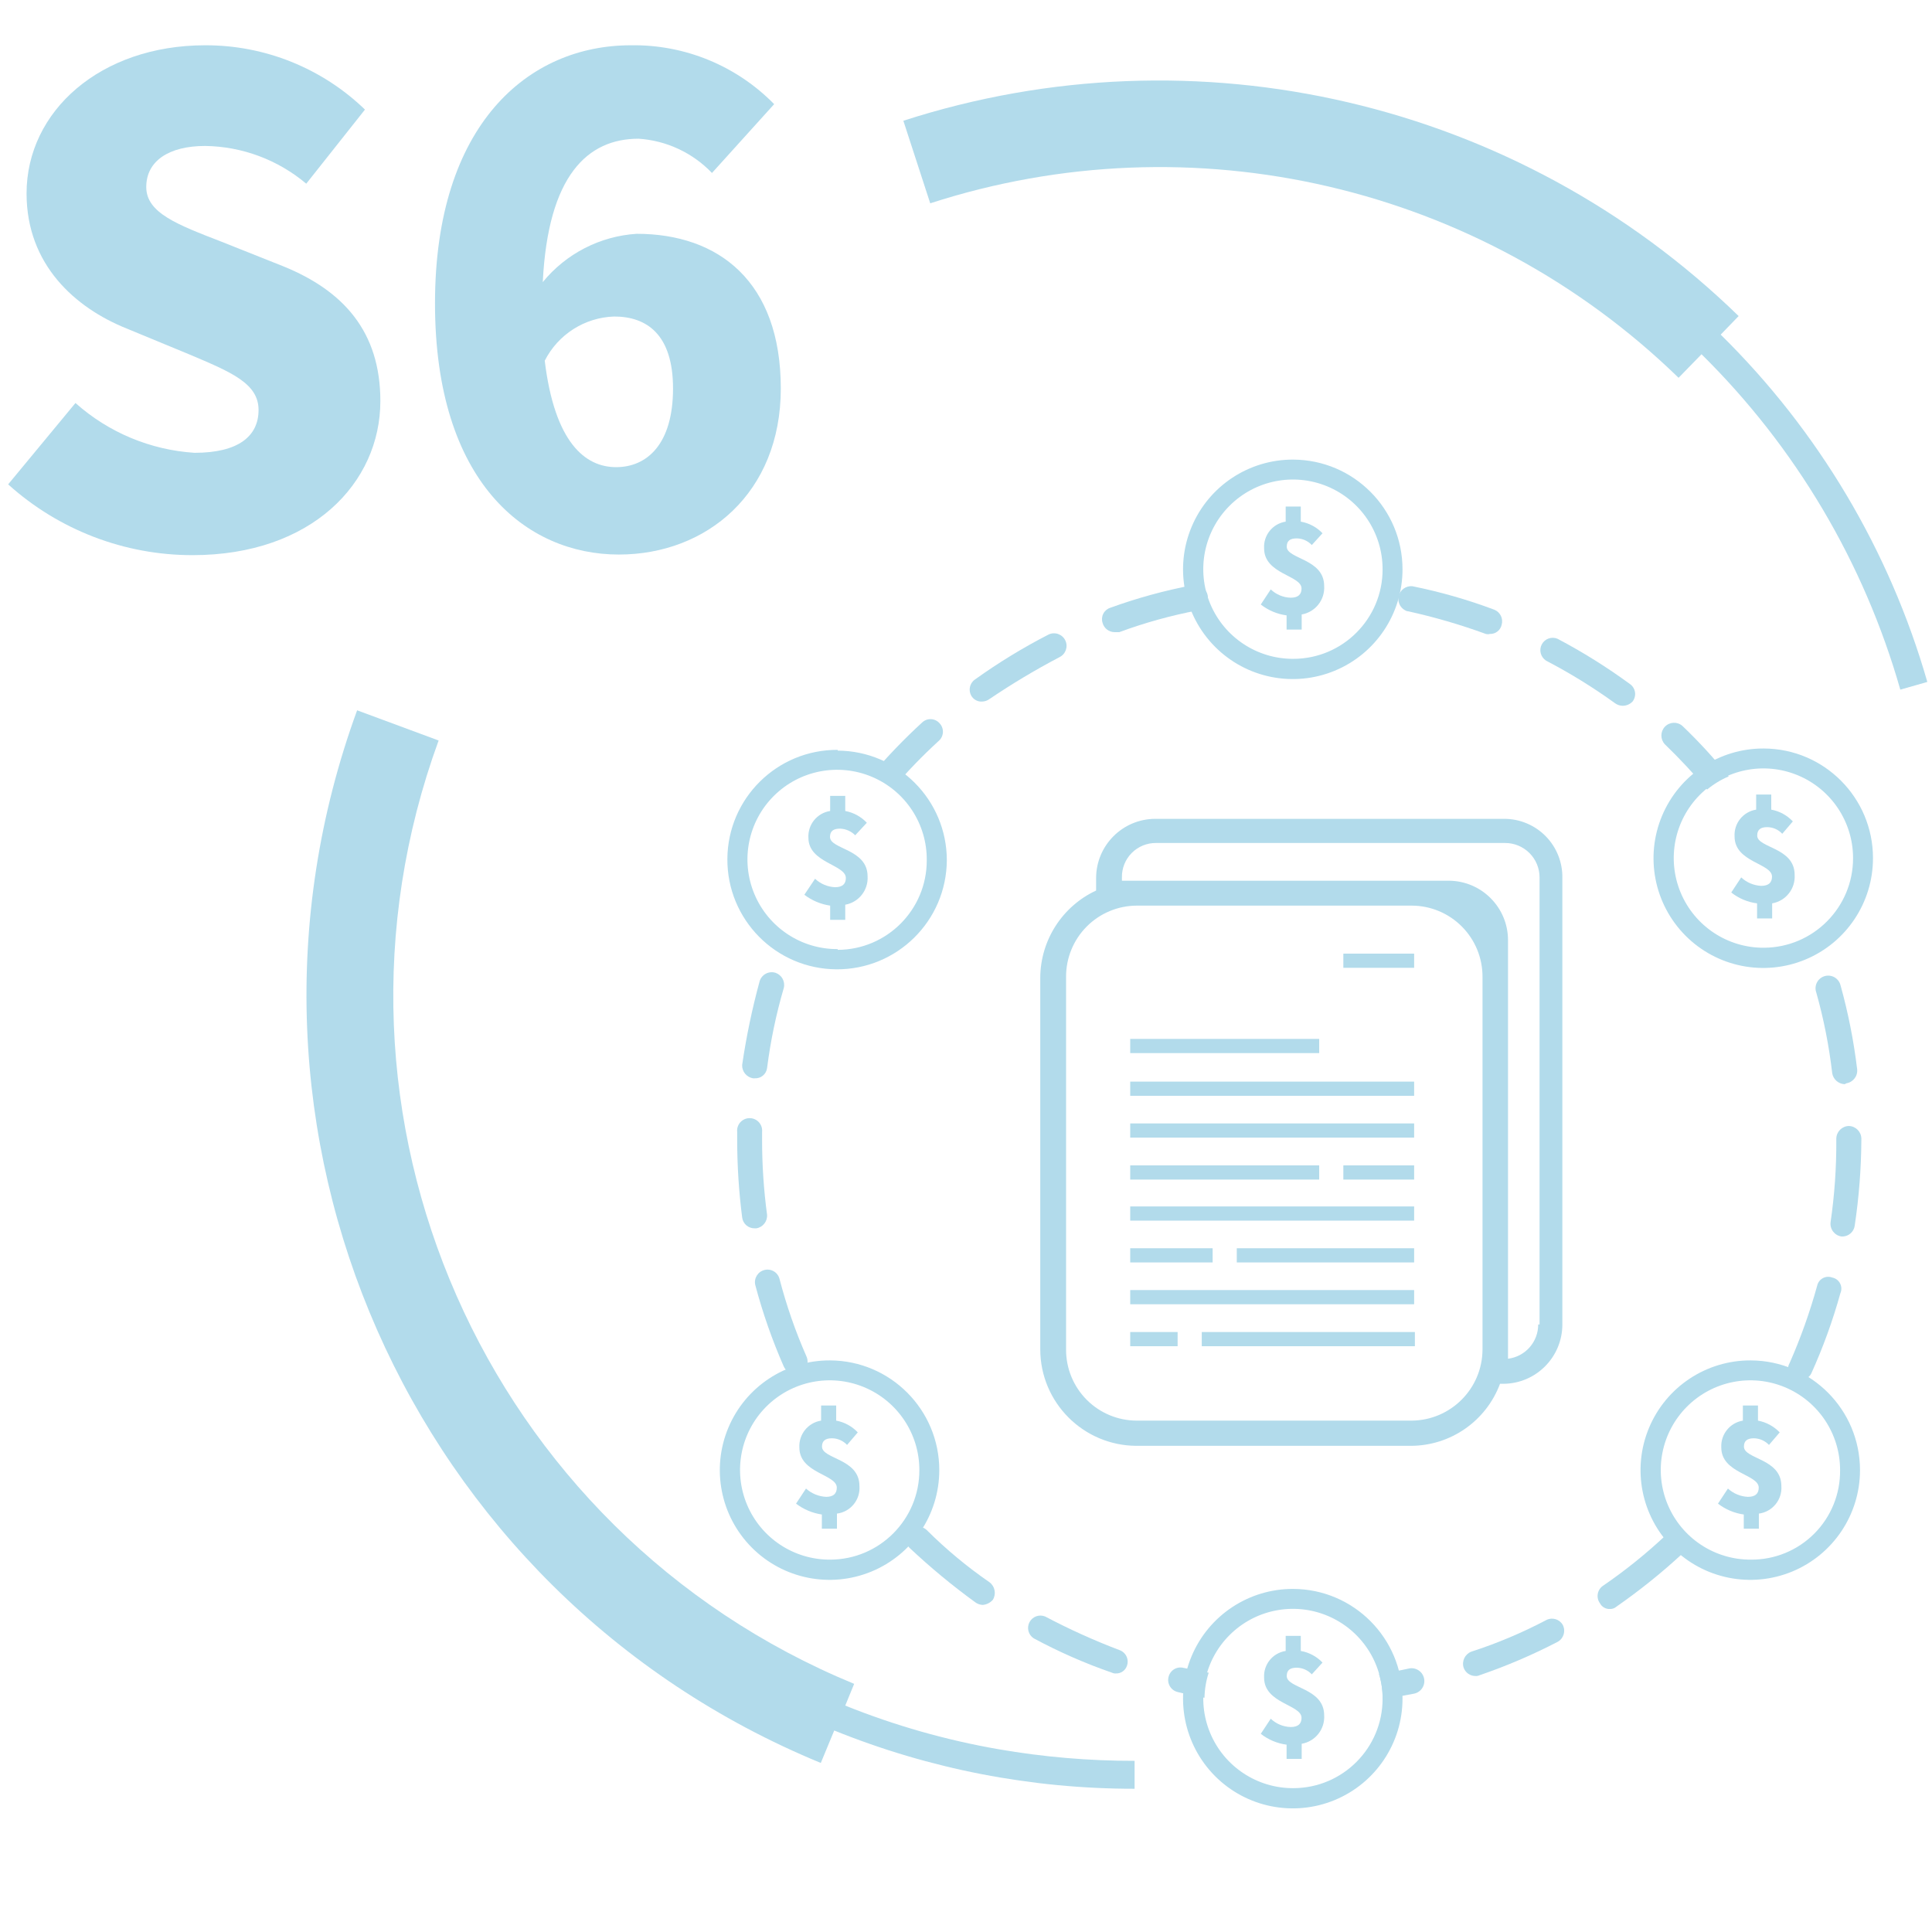
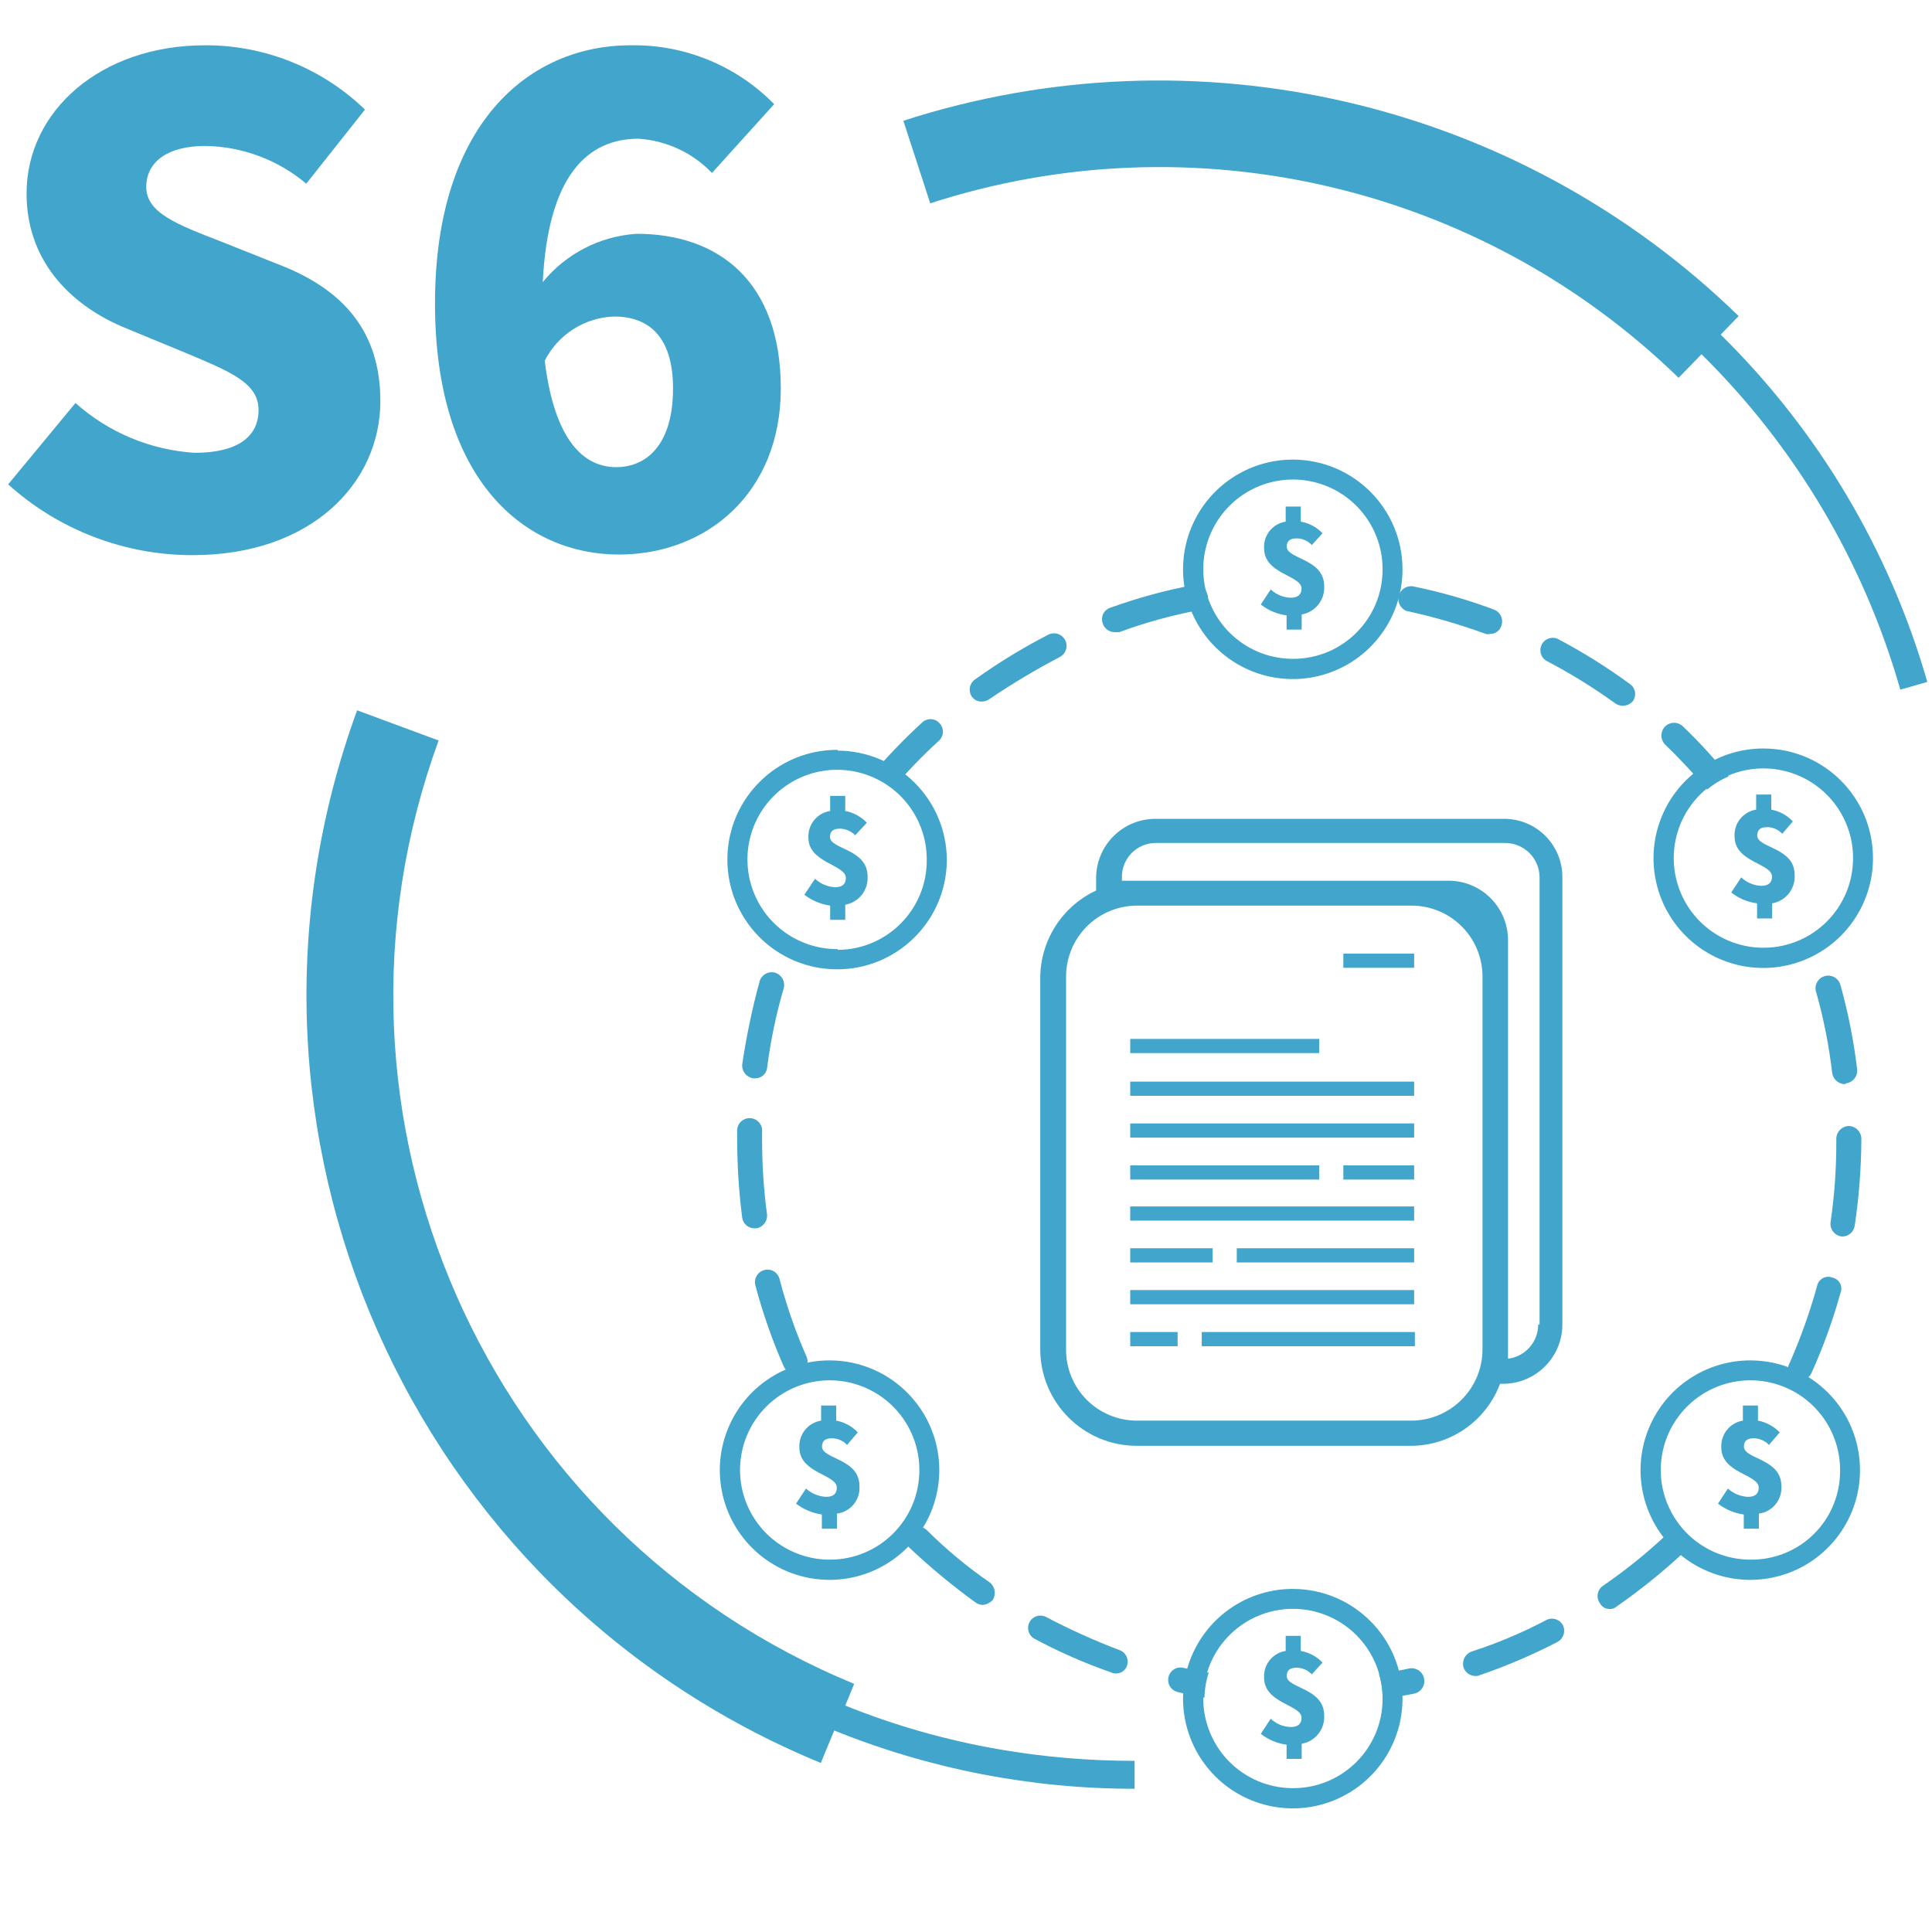
- <svg xmlns="http://www.w3.org/2000/svg" viewBox="0 0 128 128">
+ <svg xmlns="http://www.w3.org/2000/svg" version="1.1" viewBox="0 0 128 128">
  <defs>
-     <style>
- 			.cls-1{fill:#B2DBEB;}
- 		</style>
+     <style>.cls-1{fill:#42a5cc;}</style>
  </defs>
-   <g id="botones_light" data-name="botones light">
-     <g id="ico_s6">
+   <g fill="#42a5cc" data-name="botones light">
+     <g fill="#42a5cc">
      <path class="cls-1" d="M.54,32.09,5,26.7A13.11,13.11,0,0,0,12.89,30c2.89,0,4.24-1.09,4.24-2.84s-1.79-2.5-4.59-3.68L8.38,21.76C5,20.4,1.76,17.55,1.76,12.82,1.76,7.35,6.67,3,13.59,3A15.17,15.17,0,0,1,24.18,7.26l-3.89,4.91a10.61,10.61,0,0,0-6.7-2.5c-2.41,0-3.9,1-3.9,2.72s2.06,2.49,5,3.63l4.07,1.62c4,1.62,6.44,4.34,6.44,8.93,0,5.43-4.56,10.21-12.44,10.21A18.22,18.22,0,0,1,.54,32.09Z" />
      <path class="cls-1" d="M47.17,11.46a7.4,7.4,0,0,0-4.86-2.27c-3.37,0-6,2.41-6.35,9.5a8.75,8.75,0,0,1,6.22-3.2c5.43,0,9.55,3.16,9.55,10.25,0,6.92-4.91,11-10.73,11-6.13,0-12.18-4.78-12.18-16.64S35,3,41.79,3a13,13,0,0,1,9.5,3.9ZM44.59,25.74c0-3.59-1.75-4.77-3.9-4.77a5.35,5.35,0,0,0-4.6,2.93c.66,5.43,2.68,7.05,4.73,7.05S44.59,29.42,44.59,25.74Z" />
      <path class="cls-1" d="M66.15,115.89A50.22,50.22,0,0,1,56,113l.59-1.44A49.3,49.3,0,0,1,29.06,49.06l-5.4-2a55,55,0,0,0,30.72,69.74l.89-2.15a52.92,52.92,0,0,0,19.9,3.86v-1.85A52.24,52.24,0,0,1,66.15,115.89Z" />
      <path class="cls-1" d="M114,22.17l1.19-1.23A55.08,55.08,0,0,0,59.85,8l1.78,5.47a49.32,49.32,0,0,1,49.58,11.56l1.52-1.56A50.77,50.77,0,0,1,125.9,45.69l1.79-.51A52.68,52.68,0,0,0,114,22.17Z" />
-       <rect class="cls-1" x="74.88" y="74.43" width="18.81" height="0.94" />
-       <rect class="cls-1" x="74.88" y="71.66" width="18.81" height="0.94" />
-       <rect class="cls-1" x="74.88" y="77.21" width="12.52" height="0.94" />
-       <rect class="cls-1" x="74.88" y="68.83" width="12.52" height="0.94" />
-       <rect class="cls-1" x="89" y="77.21" width="4.69" height="0.94" />
-       <rect class="cls-1" x="89" y="63.18" width="4.69" height="0.94" />
-       <rect class="cls-1" x="74.88" y="79.93" width="18.81" height="0.94" />
-       <rect class="cls-1" x="74.88" y="85.47" width="18.81" height="0.94" />
-       <rect class="cls-1" x="81.94" y="82.7" width="11.75" height="0.94" />
-       <rect class="cls-1" x="74.88" y="82.7" width="5.46" height="0.94" />
-       <rect class="cls-1" x="74.88" y="88.25" width="3.14" height="0.94" />
-       <rect class="cls-1" x="79.62" y="88.25" width="14.12" height="0.94" />
+       <rect class="cls-1" x="74.88" y="74.43" width="18.81" height=".94" />
+       <rect class="cls-1" x="74.88" y="71.66" width="18.81" height=".94" />
+       <rect class="cls-1" x="74.88" y="77.21" width="12.52" height=".94" />
+       <rect class="cls-1" x="74.88" y="68.83" width="12.52" height=".94" />
+       <rect class="cls-1" x="89" y="77.21" width="4.69" height=".94" />
+       <rect class="cls-1" x="89" y="63.18" width="4.69" height=".94" />
+       <rect class="cls-1" x="74.88" y="79.93" width="18.81" height=".94" />
+       <rect class="cls-1" x="74.88" y="85.47" width="18.81" height=".94" />
+       <rect class="cls-1" x="81.94" y="82.7" width="11.75" height=".94" />
+       <rect class="cls-1" x="74.88" y="82.7" width="5.46" height=".94" />
+       <rect class="cls-1" x="74.88" y="88.25" width="3.14" height=".94" />
+       <rect class="cls-1" x="79.62" y="88.25" width="14.12" height=".94" />
      <path class="cls-1" d="M99.65,54.25H76.53a3.93,3.93,0,0,0-3.91,3.93V59a6.41,6.41,0,0,0-3.7,5.77V89.41a6.4,6.4,0,0,0,6.35,6.38h18.2a6.32,6.32,0,0,0,5.91-4.11h.22a3.93,3.93,0,0,0,3.91-3.93V58.18A3.85,3.85,0,0,0,99.65,54.25ZM93.53,94.12H75.32a4.69,4.69,0,0,1-4.69-4.71V64.73A4.7,4.7,0,0,1,75.32,60H93.53a4.7,4.7,0,0,1,4.69,4.72V89.41A4.73,4.73,0,0,1,93.53,94.12Zm8.38-6.37a2.28,2.28,0,0,1-2,2.27V62.29A3.94,3.94,0,0,0,96,58.35H74.33v-.22a2.24,2.24,0,0,1,2.26-2.28H99.71A2.28,2.28,0,0,1,102,58.13V87.75Z" />
      <path class="cls-1" d="M51.65,84.75a.82.82,0,0,0-1-.61.83.83,0,0,0-.61,1,37.24,37.24,0,0,0,1.88,5.38.83.83,0,0,0,.77.5A2.57,2.57,0,0,0,53,91a.86.86,0,0,0,.44-1.11A34.23,34.23,0,0,1,51.65,84.75Z" />
      <path class="cls-1" d="M93.36,110.54c-.66.15-1.33.26-2,.36a5.77,5.77,0,0,1,.25,1.67q1-.15,2.07-.36a.85.85,0,0,0-.33-1.67Z" />
      <path class="cls-1" d="M77.42,111.1a.82.82,0,0,0,.6,1c.59.15,1.19.27,1.78.38a5.72,5.72,0,0,1,.28-1.66c-.56-.1-1.12-.2-1.67-.32A.81.81,0,0,0,77.42,111.1Z" />
      <path class="cls-1" d="M102.47,107.32a31.41,31.41,0,0,1-5,2.11.86.86,0,0,0-.5,1.06.83.83,0,0,0,.78.55.52.52,0,0,0,.27-.05,37.68,37.68,0,0,0,5.19-2.22.84.84,0,0,0,.33-1.11A.82.82,0,0,0,102.47,107.32Z" />
      <path class="cls-1" d="M74.16,109.32a43.82,43.82,0,0,1-4.91-2.22.82.82,0,0,0-.77,1.44,35.22,35.22,0,0,0,5.19,2.28.52.52,0,0,0,.27.05.74.74,0,0,0,.72-.5A.81.81,0,0,0,74.16,109.32Z" />
      <path class="cls-1" d="M110.41,101.67a34.8,34.8,0,0,1-4.19,3.38.82.82,0,0,0-.22,1.17.71.71,0,0,0,.66.38.63.63,0,0,0,.44-.16,40.53,40.53,0,0,0,4.41-3.55.87.87,0,0,0,.06-1.17A.79.79,0,0,0,110.41,101.67Z" />
      <path class="cls-1" d="M121.39,84.64a.75.75,0,0,0-1,.55,37.53,37.53,0,0,1-1.82,5.11.77.77,0,0,0,.38,1.11.76.76,0,0,0,.33,0A.75.75,0,0,0,120,91a36.7,36.7,0,0,0,1.93-5.32A.75.75,0,0,0,121.39,84.64Z" />
      <path class="cls-1" d="M122.49,74.6a.85.85,0,0,0-.83.83v.11a36.38,36.38,0,0,1-.38,5.44.85.85,0,0,0,.72.94h.11a.83.83,0,0,0,.77-.72,39.85,39.85,0,0,0,.44-5.66v-.11A.85.85,0,0,0,122.49,74.6Z" />
      <path class="cls-1" d="M65.06,46.48a.86.86,0,0,0,.5-.17,48.82,48.82,0,0,1,4.63-2.77.83.83,0,1,0-.72-1.5A38.86,38.86,0,0,0,64.62,45a.82.82,0,0,0-.22,1.17A.77.77,0,0,0,65.06,46.48Z" />
      <path class="cls-1" d="M61.42,101.39a.82.82,0,0,0-1.16,1.16,44.67,44.67,0,0,0,4.36,3.61.88.88,0,0,0,.49.17,1,1,0,0,0,.67-.34.88.88,0,0,0-.22-1.16A29.87,29.87,0,0,1,61.42,101.39Z" />
      <path class="cls-1" d="M73.83,41.88h.33a32.37,32.37,0,0,1,5.19-1.44.87.87,0,0,0,.66-1,.86.86,0,0,0-1-.67,35.47,35.47,0,0,0-5.46,1.5.79.79,0,0,0-.5,1A.82.82,0,0,0,73.83,41.88Z" />
      <path class="cls-1" d="M102.41,43.76A36.82,36.82,0,0,1,107,46.59a.88.88,0,0,0,.5.17.91.91,0,0,0,.66-.28.81.81,0,0,0-.17-1.16,38.65,38.65,0,0,0-4.8-3,.82.82,0,0,0-.77,1.44Z" />
      <path class="cls-1" d="M121.39,71.11a.87.87,0,0,0,.83.72s0,0,.11-.06a.85.85,0,0,0,.71-.94,37.32,37.32,0,0,0-1.1-5.55.84.84,0,1,0-1.6.5A34.41,34.41,0,0,1,121.39,71.11Z" />
      <path class="cls-1" d="M93.25,40.49A40.26,40.26,0,0,1,98.44,42a.52.52,0,0,0,.27,0,.77.77,0,0,0,.78-.61.83.83,0,0,0-.5-1,35.31,35.31,0,0,0-5.41-1.55.85.85,0,0,0-.33,1.66Z" />
      <path class="cls-1" d="M62.19,49.09a.81.81,0,0,0,.06-1.17.8.8,0,0,0-1.16-.05,39.5,39.5,0,0,0-3.36,3.49,5.75,5.75,0,0,1,1.48.81A34.65,34.65,0,0,1,62.19,49.09Z" />
      <path class="cls-1" d="M49.89,71.44H50a.78.78,0,0,0,.82-.67,34.38,34.38,0,0,1,1.11-5.32.85.85,0,0,0-.55-1,.84.84,0,0,0-1.05.55,47.12,47.12,0,0,0-1.16,5.55A.86.86,0,0,0,49.89,71.44Z" />
      <path class="cls-1" d="M50.82,80.48a37.15,37.15,0,0,1-.33-4.94V75a.83.83,0,1,0-1.65,0v.5a40.63,40.63,0,0,0,.33,5.16.82.82,0,0,0,.83.72h.11A.85.85,0,0,0,50.82,80.48Z" />
      <path class="cls-1" d="M111.46,48.09a.84.84,0,0,0-1.16.06.85.85,0,0,0,0,1.16,39.54,39.54,0,0,1,2.8,3,5.64,5.64,0,0,1,1.43-.87A33.83,33.83,0,0,0,111.46,48.09Z" />
-       <path class="cls-1" d="M85.69,30.45a7.27,7.27,0,1,0,7.23,7.27,7.27,7.27,0,0,0-7.23-7.27Zm0,13.2a5.94,5.94,0,1,1,5.91-5.93,5.92,5.92,0,0,1-5.91,5.93Z" />
+       <path class="cls-1" d="m85.69 30.45a7.27 7.27 0 1 0 7.23 7.27 7.27 7.27 0 0 0-7.23-7.27zm0 13.2a5.94 5.94 0 1 1 5.91-5.93 5.92 5.92 0 0 1-5.91 5.93z" />
      <path class="cls-1" d="M86.91,36.11a1.39,1.39,0,0,0-1-.44c-.44,0-.66.16-.66.55,0,.83,2.48.78,2.48,2.61a1.8,1.8,0,0,1-1.49,1.88v1h-1v-.94a3.52,3.52,0,0,1-1.71-.72l.66-1a2,2,0,0,0,1.32.55c.5,0,.72-.22.72-.61,0-.88-2.48-.94-2.48-2.66a1.69,1.69,0,0,1,1.43-1.77v-1h1v1a2.6,2.6,0,0,1,1.44.77Z" />
-       <path class="cls-1" d="M85.69,105.27a7.27,7.27,0,1,0,7.23,7.27,7.27,7.27,0,0,0-7.23-7.27Zm0,13.2a5.94,5.94,0,1,1,5.91-5.93,5.92,5.92,0,0,1-5.91,5.93Z" />
+       <path class="cls-1" d="m85.69 105.27a7.27 7.27 0 1 0 7.23 7.27 7.27 7.27 0 0 0-7.23-7.27zm0 13.2a5.94 5.94 0 1 1 5.91-5.93 5.92 5.92 0 0 1-5.91 5.93z" />
      <path class="cls-1" d="M86.91,110.93a1.39,1.39,0,0,0-1-.44c-.44,0-.66.16-.66.55,0,.83,2.48.78,2.48,2.61a1.8,1.8,0,0,1-1.49,1.88v1h-1v-.94a3.52,3.52,0,0,1-1.71-.72l.66-1a2,2,0,0,0,1.32.55c.5,0,.72-.22.72-.61,0-.88-2.48-.94-2.48-2.66a1.69,1.69,0,0,1,1.43-1.77v-1h1v1a2.6,2.6,0,0,1,1.44.77Z" />
-       <path class="cls-1" d="M116.86,49.59a7.27,7.27,0,1,0,7.23,7.26,7.26,7.26,0,0,0-7.23-7.26Zm0,13.2a5.94,5.94,0,1,1,5.91-5.94,5.93,5.93,0,0,1-5.91,5.94Z" />
+       <path class="cls-1" d="m116.86 49.59a7.27 7.27 0 1 0 7.23 7.26 7.26 7.26 0 0 0-7.23-7.26zm0 13.2a5.94 5.94 0 1 1 5.91-5.94 5.93 5.93 0 0 1-5.91 5.94z" />
      <path class="cls-1" d="M118.08,55.24a1.38,1.38,0,0,0-1-.44c-.44,0-.66.17-.66.56,0,.83,2.48.77,2.48,2.6a1.8,1.8,0,0,1-1.49,1.89v1h-1v-1a3.47,3.47,0,0,1-1.71-.72l.66-1a2.08,2.08,0,0,0,1.32.56c.5,0,.72-.22.72-.61,0-.89-2.48-.94-2.48-2.66a1.7,1.7,0,0,1,1.43-1.78v-1h1v1a2.62,2.62,0,0,1,1.43.78Z" />
      <path class="cls-1" d="M55.5,49.68A7.27,7.27,0,1,0,62.73,57a7.27,7.27,0,0,0-7.23-7.27Zm0,13.2A5.94,5.94,0,1,1,61.4,57a5.92,5.92,0,0,1-5.9,5.93Z" />
      <path class="cls-1" d="M56.66,55.34a1.47,1.47,0,0,0-1-.44c-.45,0-.67.16-.67.55,0,.83,2.49.78,2.49,2.61A1.8,1.8,0,0,1,56,59.94v1H55V60a3.71,3.71,0,0,1-1.71-.72L54,58.22a2.08,2.08,0,0,0,1.32.56c.5,0,.72-.22.72-.61,0-.89-2.48-1-2.48-2.66A1.7,1.7,0,0,1,55,53.73v-1h1v1a2.62,2.62,0,0,1,1.43.78Z" />
-       <path class="cls-1" d="M116,90.13a7.27,7.27,0,1,0,7.23,7.27A7.27,7.27,0,0,0,116,90.13Zm0,13.2a5.94,5.94,0,1,1,5.91-5.93,5.86,5.86,0,0,1-5.91,5.93Z" />
+       <path class="cls-1" d="m116 90.13a7.27 7.27 0 1 0 7.23 7.27 7.27 7.27 0 0 0-7.23-7.27zm0 13.2a5.94 5.94 0 1 1 5.91-5.93 5.86 5.86 0 0 1-5.91 5.93z" />
      <path class="cls-1" d="M117.2,95.73a1.41,1.41,0,0,0-1-.44c-.44,0-.66.17-.66.55,0,.84,2.48.78,2.48,2.61a1.72,1.72,0,0,1-1.49,1.83v1h-1v-.94a3.62,3.62,0,0,1-1.71-.72l.66-1a2.1,2.1,0,0,0,1.32.55c.5,0,.72-.22.72-.61,0-.89-2.48-.94-2.48-2.66a1.71,1.71,0,0,1,1.43-1.78v-1h1v1a2.67,2.67,0,0,1,1.44.78Z" />
      <path class="cls-1" d="M55,90.13a7.27,7.27,0,1,0,7.23,7.27A7.27,7.27,0,0,0,55,90.13Zm0,13.2a5.94,5.94,0,1,1,5.91-5.93A5.92,5.92,0,0,1,55,103.33Z" />
      <path class="cls-1" d="M56.12,95.73a1.38,1.38,0,0,0-1-.44c-.44,0-.66.17-.66.55,0,.84,2.48.78,2.48,2.61a1.71,1.71,0,0,1-1.49,1.83v1h-1v-.94a3.71,3.71,0,0,1-1.71-.72l.66-1a2.14,2.14,0,0,0,1.33.55c.49,0,.71-.22.71-.61,0-.89-2.48-.94-2.48-2.66a1.71,1.71,0,0,1,1.44-1.78v-1h1v1a2.61,2.61,0,0,1,1.43.78Z" />
    </g>
  </g>
</svg>
